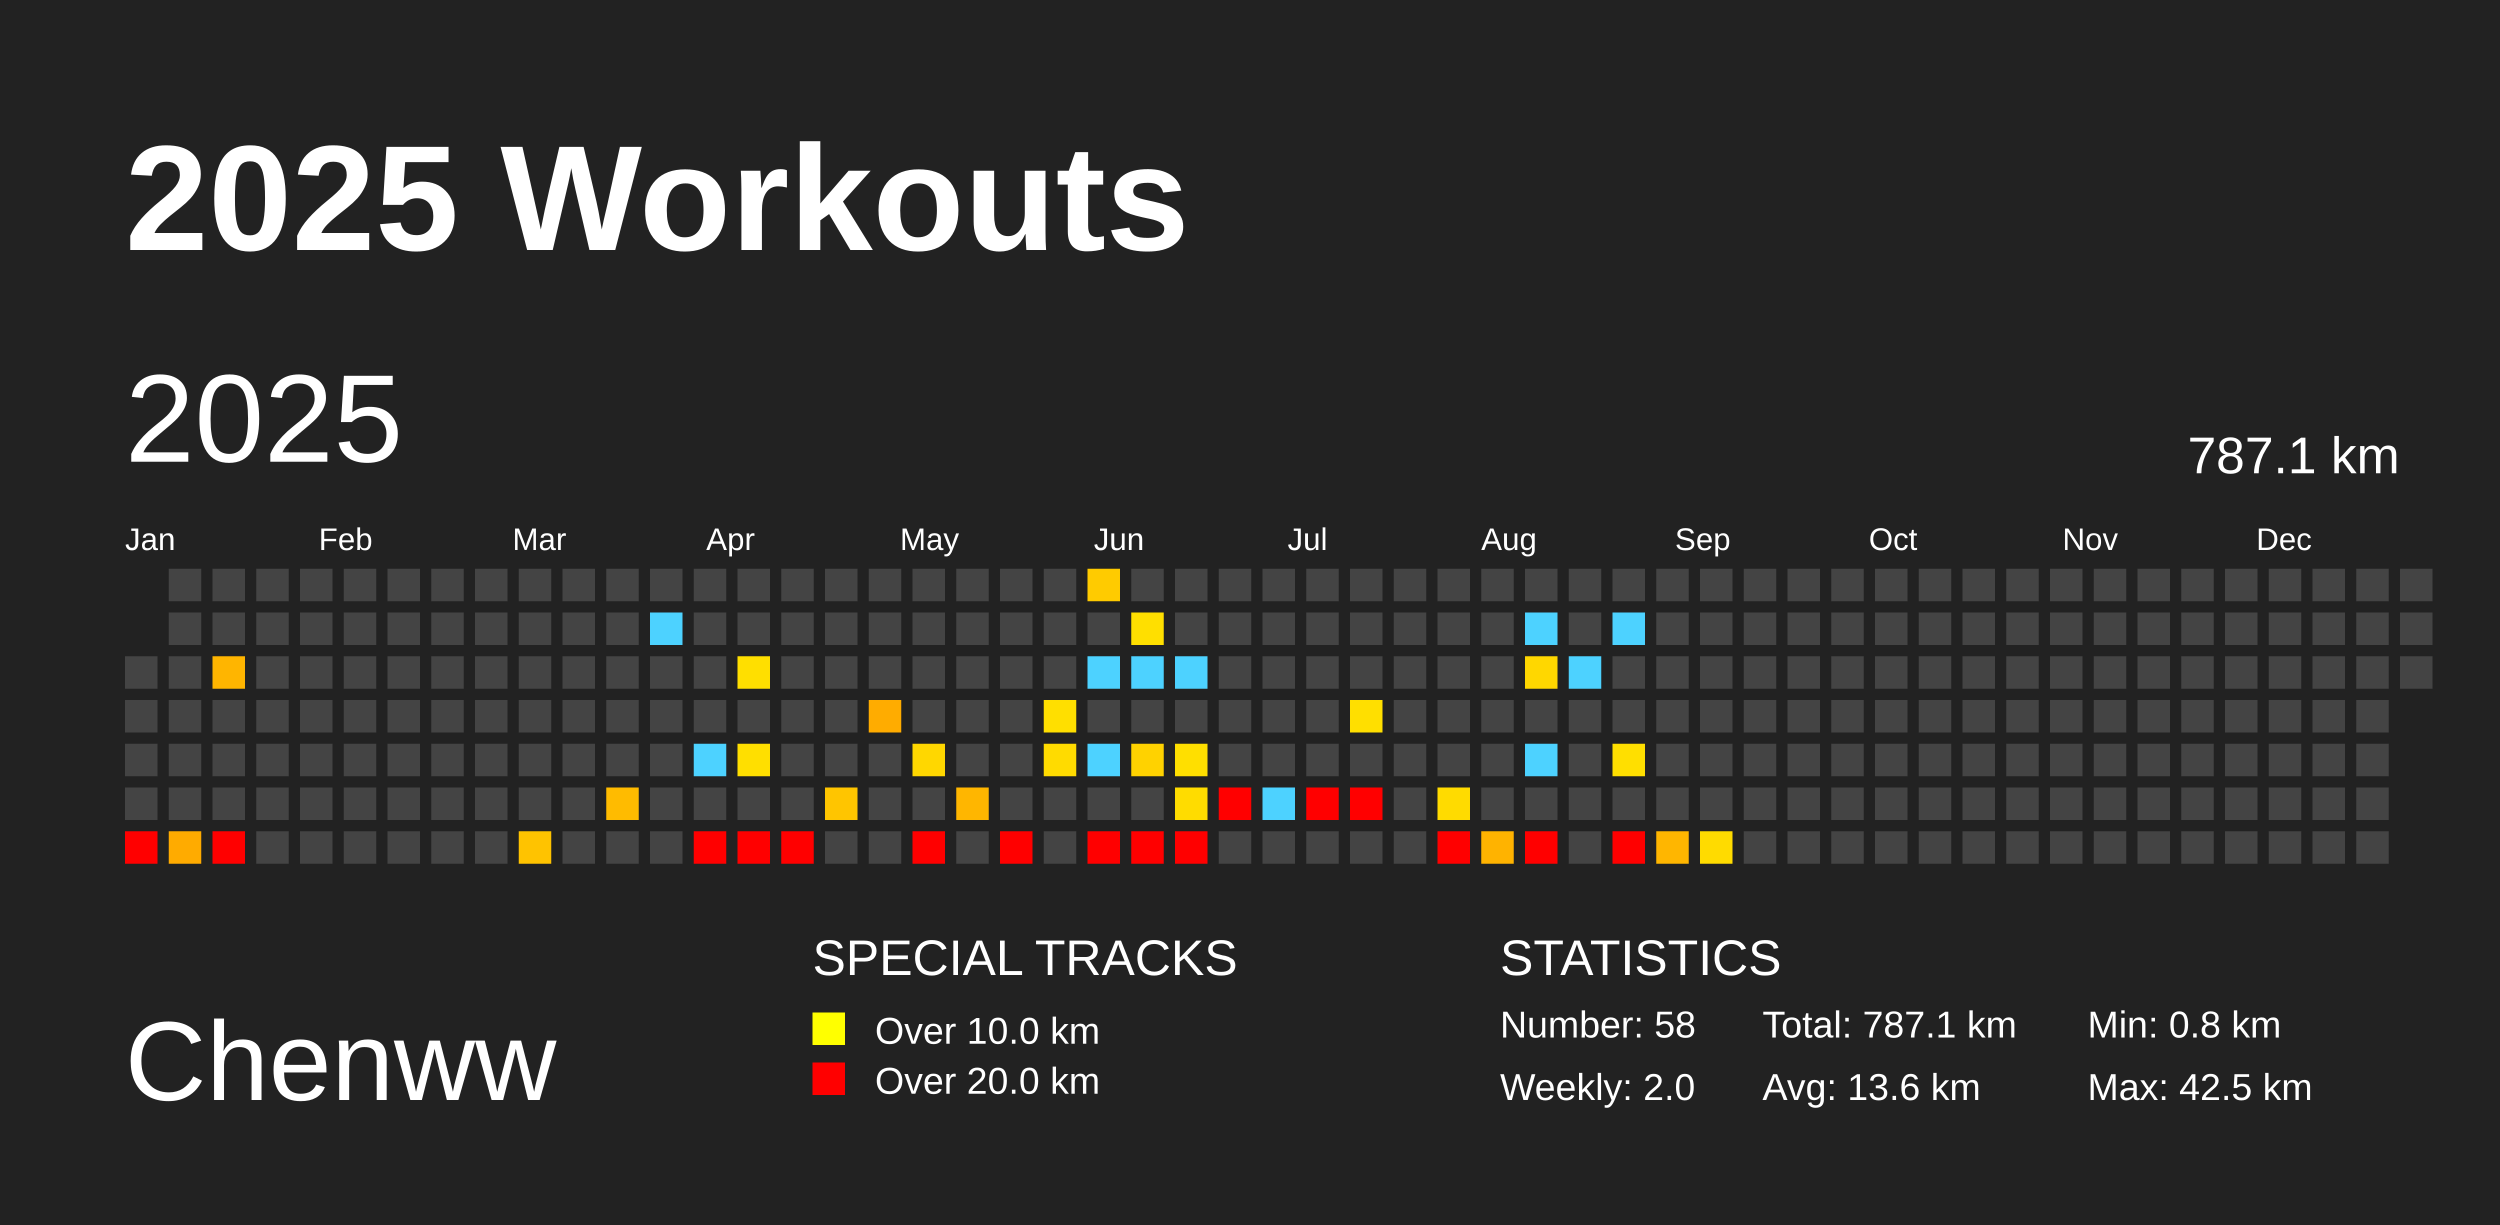
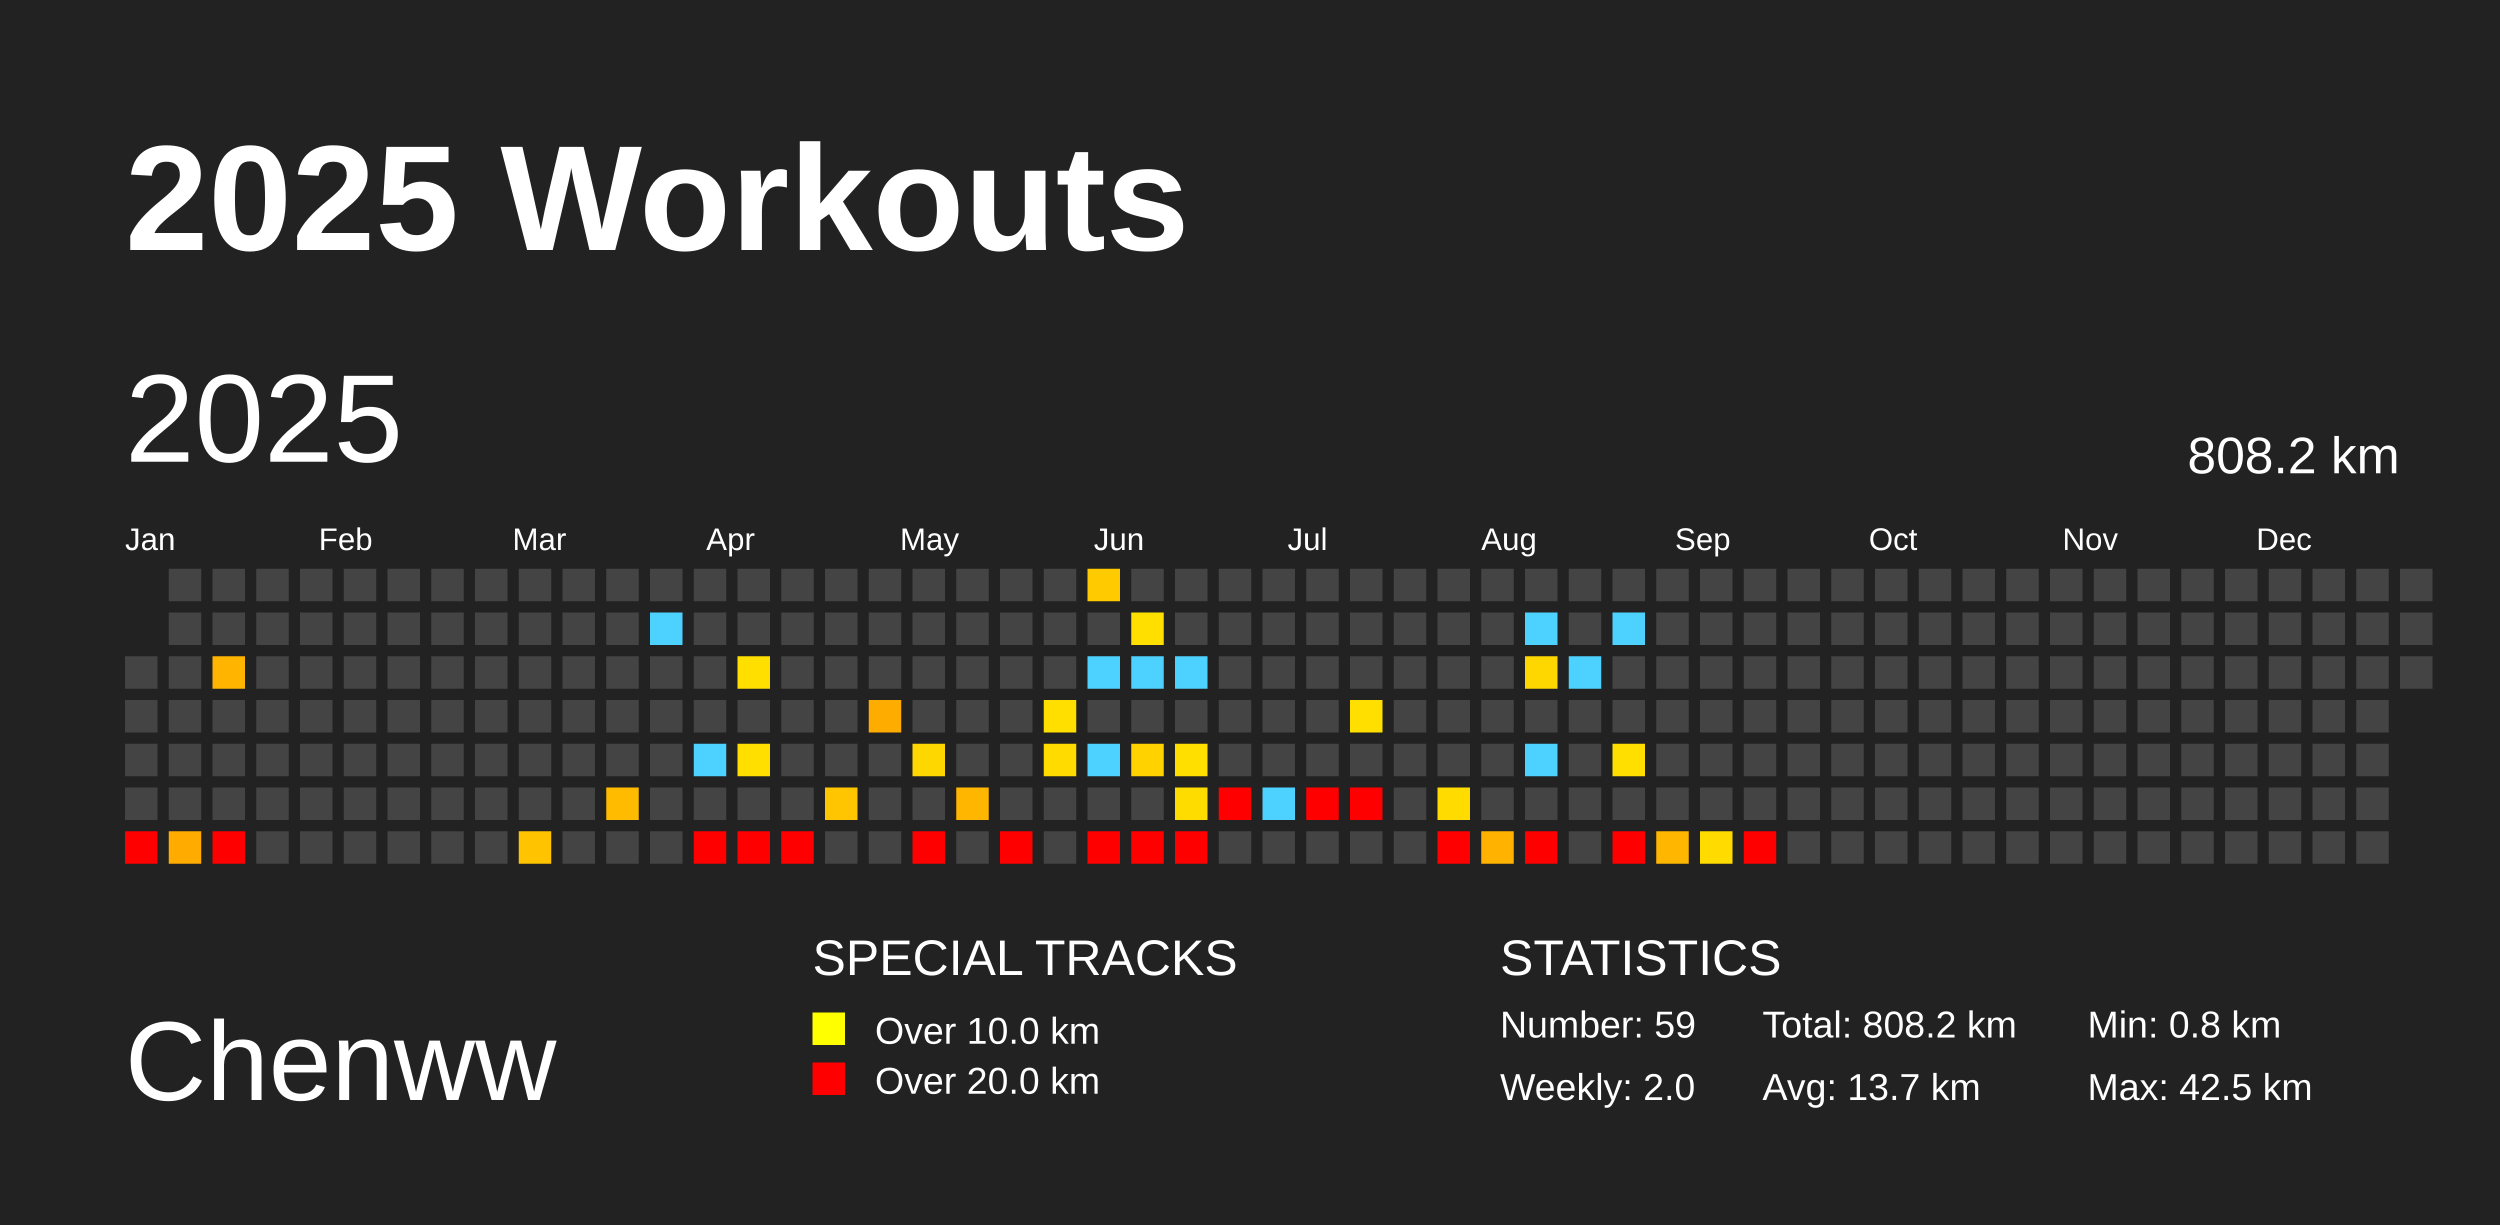
<svg xmlns="http://www.w3.org/2000/svg" baseProfile="full" height="98mm" version="1.1" viewBox="0,0,200,98" width="200mm">
  <defs />
  <rect fill="#222222" height="98" width="200" x="0" y="0" />
  <text fill="#FFFFFF" style="font-size:12px; font-family:Arial; font-weight:bold;" x="10" y="20">2025 Workouts</text>
  <text fill="#FFFFFF" style="font-size:9px; font-family:Arial" x="10" y="88">Chenww</text>
  <text fill="#FFFFFF" style="font-size:4px; font-family:Arial" x="65" y="78">SPECIAL TRACKS</text>
  <rect fill="yellow" height="2.6" width="2.6" x="65" y="81" />
  <text fill="#FFFFFF" style="font-size:3px; font-family:Arial" x="70" y="83.5">Over 10.0 km</text>
  <rect fill="red" height="2.6" width="2.6" x="65" y="85" />
  <text fill="#FFFFFF" style="font-size:3px; font-family:Arial" x="70" y="87.5">Over 20.0 km</text>
  <text fill="#FFFFFF" style="font-size:4px; font-family:Arial" x="120" y="78">STATISTICS</text>
-   <text fill="#FFFFFF" style="font-size:3px; font-family:Arial" x="120" y="83">Number: 58</text>
+   <text fill="#FFFFFF" style="font-size:3px; font-family:Arial" x="120" y="83">Number: 59</text>
  <text fill="#FFFFFF" style="font-size:3px; font-family:Arial" x="120" y="88">Weekly: 2.0</text>
-   <text fill="#FFFFFF" style="font-size:3px; font-family:Arial" x="141" y="83">Total: 787.1 km</text>
-   <text fill="#FFFFFF" style="font-size:3px; font-family:Arial" x="141" y="88">Avg: 13.6 km</text>
+   <text fill="#FFFFFF" style="font-size:3px; font-family:Arial" x="141" y="83">Total: 808.2 km</text>
+   <text fill="#FFFFFF" style="font-size:3px; font-family:Arial" x="141" y="88">Avg: 13.7 km</text>
  <text fill="#FFFFFF" style="font-size:3px; font-family:Arial" x="167" y="83">Min: 0.8 km</text>
  <text fill="#FFFFFF" style="font-size:3px; font-family:Arial" x="167" y="88">Max: 42.5 km</text>
  <text dominant-baseline="hanging" fill="#FFFFFF" style="font-size:10.0px; font-family:Arial;" x="10" y="30">2025</text>
-   <text dominant-baseline="hanging" fill="#FFFFFF" style="font-size:4.125px; font-family:Arial;" x="175" y="35">787.1 km</text>
+   <text dominant-baseline="hanging" fill="#FFFFFF" style="font-size:4.125px; font-family:Arial;" x="175" y="35">808.2 km</text>
  <text fill="#FFFFFF" style="font-size:2.5px; font-family:Arial" x="10.0" y="44">Jan</text>
  <text fill="#FFFFFF" style="font-size:2.5px; font-family:Arial" x="25.5" y="44">Feb</text>
  <text fill="#FFFFFF" style="font-size:2.5px; font-family:Arial" x="41.0" y="44">Mar</text>
  <text fill="#FFFFFF" style="font-size:2.5px; font-family:Arial" x="56.5" y="44">Apr</text>
  <text fill="#FFFFFF" style="font-size:2.5px; font-family:Arial" x="72.0" y="44">May</text>
  <text fill="#FFFFFF" style="font-size:2.5px; font-family:Arial" x="87.5" y="44">Jun</text>
  <text fill="#FFFFFF" style="font-size:2.5px; font-family:Arial" x="103.0" y="44">Jul</text>
  <text fill="#FFFFFF" style="font-size:2.5px; font-family:Arial" x="118.5" y="44">Aug</text>
  <text fill="#FFFFFF" style="font-size:2.5px; font-family:Arial" x="134.0" y="44">Sep</text>
  <text fill="#FFFFFF" style="font-size:2.5px; font-family:Arial" x="149.5" y="44">Oct</text>
  <text fill="#FFFFFF" style="font-size:2.5px; font-family:Arial" x="165.0" y="44">Nov</text>
  <text fill="#FFFFFF" style="font-size:2.5px; font-family:Arial" x="180.5" y="44">Dec</text>
  <rect fill="#444444" height="2.6" width="2.6" x="10.0" y="52.5" />
  <rect fill="#444444" height="2.6" width="2.6" x="10.0" y="56.0" />
  <rect fill="#444444" height="2.6" width="2.6" x="10.0" y="59.5" />
  <rect fill="#444444" height="2.6" width="2.6" x="10.0" y="63.0" />
  <rect fill="red" height="2.6" width="2.6" x="10.0" y="66.5" />
  <rect fill="#444444" height="2.6" width="2.6" x="13.5" y="45.5" />
  <rect fill="#444444" height="2.6" width="2.6" x="13.5" y="49.0" />
  <rect fill="#444444" height="2.6" width="2.6" x="13.5" y="52.5" />
  <rect fill="#444444" height="2.6" width="2.6" x="13.5" y="56.0" />
  <rect fill="#444444" height="2.6" width="2.6" x="13.5" y="59.5" />
  <rect fill="#444444" height="2.6" width="2.6" x="13.5" y="63.0" />
  <rect fill="#ffab00" height="2.6" width="2.6" x="13.5" y="66.5" />
  <rect fill="#444444" height="2.6" width="2.6" x="17.0" y="45.5" />
  <rect fill="#444444" height="2.6" width="2.6" x="17.0" y="49.0" />
  <rect fill="#ffb500" height="2.6" width="2.6" x="17.0" y="52.5" />
  <rect fill="#444444" height="2.6" width="2.6" x="17.0" y="56.0" />
  <rect fill="#444444" height="2.6" width="2.6" x="17.0" y="59.5" />
  <rect fill="#444444" height="2.6" width="2.6" x="17.0" y="63.0" />
  <rect fill="red" height="2.6" width="2.6" x="17.0" y="66.5" />
  <rect fill="#444444" height="2.6" width="2.6" x="20.5" y="45.5" />
  <rect fill="#444444" height="2.6" width="2.6" x="20.5" y="49.0" />
  <rect fill="#444444" height="2.6" width="2.6" x="20.5" y="52.5" />
  <rect fill="#444444" height="2.6" width="2.6" x="20.5" y="56.0" />
  <rect fill="#444444" height="2.6" width="2.6" x="20.5" y="59.5" />
  <rect fill="#444444" height="2.6" width="2.6" x="20.5" y="63.0" />
  <rect fill="#444444" height="2.6" width="2.6" x="20.5" y="66.5" />
  <rect fill="#444444" height="2.6" width="2.6" x="24.0" y="45.5" />
  <rect fill="#444444" height="2.6" width="2.6" x="24.0" y="49.0" />
  <rect fill="#444444" height="2.6" width="2.6" x="24.0" y="52.5" />
  <rect fill="#444444" height="2.6" width="2.6" x="24.0" y="56.0" />
  <rect fill="#444444" height="2.6" width="2.6" x="24.0" y="59.5" />
  <rect fill="#444444" height="2.6" width="2.6" x="24.0" y="63.0" />
  <rect fill="#444444" height="2.6" width="2.6" x="24.0" y="66.5" />
  <rect fill="#444444" height="2.6" width="2.6" x="27.5" y="45.5" />
  <rect fill="#444444" height="2.6" width="2.6" x="27.5" y="49.0" />
  <rect fill="#444444" height="2.6" width="2.6" x="27.5" y="52.5" />
  <rect fill="#444444" height="2.6" width="2.6" x="27.5" y="56.0" />
  <rect fill="#444444" height="2.6" width="2.6" x="27.5" y="59.5" />
  <rect fill="#444444" height="2.6" width="2.6" x="27.5" y="63.0" />
  <rect fill="#444444" height="2.6" width="2.6" x="27.5" y="66.5" />
  <rect fill="#444444" height="2.6" width="2.6" x="31.0" y="45.5" />
  <rect fill="#444444" height="2.6" width="2.6" x="31.0" y="49.0" />
  <rect fill="#444444" height="2.6" width="2.6" x="31.0" y="52.5" />
  <rect fill="#444444" height="2.6" width="2.6" x="31.0" y="56.0" />
  <rect fill="#444444" height="2.6" width="2.6" x="31.0" y="59.5" />
  <rect fill="#444444" height="2.6" width="2.6" x="31.0" y="63.0" />
  <rect fill="#444444" height="2.6" width="2.6" x="31.0" y="66.5" />
  <rect fill="#444444" height="2.6" width="2.6" x="34.5" y="45.5" />
  <rect fill="#444444" height="2.6" width="2.6" x="34.5" y="49.0" />
  <rect fill="#444444" height="2.6" width="2.6" x="34.5" y="52.5" />
  <rect fill="#444444" height="2.6" width="2.6" x="34.5" y="56.0" />
  <rect fill="#444444" height="2.6" width="2.6" x="34.5" y="59.5" />
  <rect fill="#444444" height="2.6" width="2.6" x="34.5" y="63.0" />
  <rect fill="#444444" height="2.6" width="2.6" x="34.5" y="66.5" />
  <rect fill="#444444" height="2.6" width="2.6" x="38.0" y="45.5" />
  <rect fill="#444444" height="2.6" width="2.6" x="38.0" y="49.0" />
  <rect fill="#444444" height="2.6" width="2.6" x="38.0" y="52.5" />
  <rect fill="#444444" height="2.6" width="2.6" x="38.0" y="56.0" />
  <rect fill="#444444" height="2.6" width="2.6" x="38.0" y="59.5" />
  <rect fill="#444444" height="2.6" width="2.6" x="38.0" y="63.0" />
  <rect fill="#444444" height="2.6" width="2.6" x="38.0" y="66.5" />
  <rect fill="#444444" height="2.6" width="2.6" x="41.5" y="45.5" />
  <rect fill="#444444" height="2.6" width="2.6" x="41.5" y="49.0" />
  <rect fill="#444444" height="2.6" width="2.6" x="41.5" y="52.5" />
  <rect fill="#444444" height="2.6" width="2.6" x="41.5" y="56.0" />
  <rect fill="#444444" height="2.6" width="2.6" x="41.5" y="59.5" />
  <rect fill="#444444" height="2.6" width="2.6" x="41.5" y="63.0" />
  <rect fill="#ffc300" height="2.6" width="2.6" x="41.5" y="66.5" />
  <rect fill="#444444" height="2.6" width="2.6" x="45.0" y="45.5" />
  <rect fill="#444444" height="2.6" width="2.6" x="45.0" y="49.0" />
  <rect fill="#444444" height="2.6" width="2.6" x="45.0" y="52.5" />
  <rect fill="#444444" height="2.6" width="2.6" x="45.0" y="56.0" />
  <rect fill="#444444" height="2.6" width="2.6" x="45.0" y="59.5" />
  <rect fill="#444444" height="2.6" width="2.6" x="45.0" y="63.0" />
  <rect fill="#444444" height="2.6" width="2.6" x="45.0" y="66.5" />
  <rect fill="#444444" height="2.6" width="2.6" x="48.5" y="45.5" />
  <rect fill="#444444" height="2.6" width="2.6" x="48.5" y="49.0" />
  <rect fill="#444444" height="2.6" width="2.6" x="48.5" y="52.5" />
  <rect fill="#444444" height="2.6" width="2.6" x="48.5" y="56.0" />
  <rect fill="#444444" height="2.6" width="2.6" x="48.5" y="59.5" />
  <rect fill="#ffbb00" height="2.6" width="2.6" x="48.5" y="63.0" />
  <rect fill="#444444" height="2.6" width="2.6" x="48.5" y="66.5" />
  <rect fill="#444444" height="2.6" width="2.6" x="52.0" y="45.5" />
  <rect fill="#4dd2ff" height="2.6" width="2.6" x="52.0" y="49.0" />
  <rect fill="#444444" height="2.6" width="2.6" x="52.0" y="52.5" />
  <rect fill="#444444" height="2.6" width="2.6" x="52.0" y="56.0" />
  <rect fill="#444444" height="2.6" width="2.6" x="52.0" y="59.5" />
  <rect fill="#444444" height="2.6" width="2.6" x="52.0" y="63.0" />
  <rect fill="#444444" height="2.6" width="2.6" x="52.0" y="66.5" />
  <rect fill="#444444" height="2.6" width="2.6" x="55.5" y="45.5" />
  <rect fill="#444444" height="2.6" width="2.6" x="55.5" y="49.0" />
  <rect fill="#444444" height="2.6" width="2.6" x="55.5" y="52.5" />
  <rect fill="#444444" height="2.6" width="2.6" x="55.5" y="56.0" />
  <rect fill="#4dd2ff" height="2.6" width="2.6" x="55.5" y="59.5" />
  <rect fill="#444444" height="2.6" width="2.6" x="55.5" y="63.0" />
  <rect fill="red" height="2.6" width="2.6" x="55.5" y="66.5" />
  <rect fill="#444444" height="2.6" width="2.6" x="59.0" y="45.5" />
  <rect fill="#444444" height="2.6" width="2.6" x="59.0" y="49.0" />
  <rect fill="#ffdf00" height="2.6" width="2.6" x="59.0" y="52.5" />
  <rect fill="#444444" height="2.6" width="2.6" x="59.0" y="56.0" />
  <rect fill="#ffdf00" height="2.6" width="2.6" x="59.0" y="59.5" />
  <rect fill="#444444" height="2.6" width="2.6" x="59.0" y="63.0" />
  <rect fill="red" height="2.6" width="2.6" x="59.0" y="66.5" />
  <rect fill="#444444" height="2.6" width="2.6" x="62.5" y="45.5" />
  <rect fill="#444444" height="2.6" width="2.6" x="62.5" y="49.0" />
  <rect fill="#444444" height="2.6" width="2.6" x="62.5" y="52.5" />
  <rect fill="#444444" height="2.6" width="2.6" x="62.5" y="56.0" />
  <rect fill="#444444" height="2.6" width="2.6" x="62.5" y="59.5" />
  <rect fill="#444444" height="2.6" width="2.6" x="62.5" y="63.0" />
  <rect fill="red" height="2.6" width="2.6" x="62.5" y="66.5" />
  <rect fill="#444444" height="2.6" width="2.6" x="66.0" y="45.5" />
  <rect fill="#444444" height="2.6" width="2.6" x="66.0" y="49.0" />
  <rect fill="#444444" height="2.6" width="2.6" x="66.0" y="52.5" />
  <rect fill="#444444" height="2.6" width="2.6" x="66.0" y="56.0" />
  <rect fill="#444444" height="2.6" width="2.6" x="66.0" y="59.5" />
  <rect fill="#ffc500" height="2.6" width="2.6" x="66.0" y="63.0" />
  <rect fill="#444444" height="2.6" width="2.6" x="66.0" y="66.5" />
  <rect fill="#444444" height="2.6" width="2.6" x="69.5" y="45.5" />
  <rect fill="#444444" height="2.6" width="2.6" x="69.5" y="49.0" />
  <rect fill="#444444" height="2.6" width="2.6" x="69.5" y="52.5" />
  <rect fill="#ffac00" height="2.6" width="2.6" x="69.5" y="56.0" />
  <rect fill="#444444" height="2.6" width="2.6" x="69.5" y="59.5" />
  <rect fill="#444444" height="2.6" width="2.6" x="69.5" y="63.0" />
  <rect fill="#444444" height="2.6" width="2.6" x="69.5" y="66.5" />
  <rect fill="#444444" height="2.6" width="2.6" x="73.0" y="45.5" />
  <rect fill="#444444" height="2.6" width="2.6" x="73.0" y="49.0" />
  <rect fill="#444444" height="2.6" width="2.6" x="73.0" y="52.5" />
  <rect fill="#444444" height="2.6" width="2.6" x="73.0" y="56.0" />
  <rect fill="#ffd700" height="2.6" width="2.6" x="73.0" y="59.5" />
  <rect fill="#444444" height="2.6" width="2.6" x="73.0" y="63.0" />
  <rect fill="red" height="2.6" width="2.6" x="73.0" y="66.5" />
  <rect fill="#444444" height="2.6" width="2.6" x="76.5" y="45.5" />
  <rect fill="#444444" height="2.6" width="2.6" x="76.5" y="49.0" />
  <rect fill="#444444" height="2.6" width="2.6" x="76.5" y="52.5" />
  <rect fill="#444444" height="2.6" width="2.6" x="76.5" y="56.0" />
  <rect fill="#444444" height="2.6" width="2.6" x="76.5" y="59.5" />
  <rect fill="#ffb600" height="2.6" width="2.6" x="76.5" y="63.0" />
  <rect fill="#444444" height="2.6" width="2.6" x="76.5" y="66.5" />
  <rect fill="#444444" height="2.6" width="2.6" x="80.0" y="45.5" />
  <rect fill="#444444" height="2.6" width="2.6" x="80.0" y="49.0" />
  <rect fill="#444444" height="2.6" width="2.6" x="80.0" y="52.5" />
  <rect fill="#444444" height="2.6" width="2.6" x="80.0" y="56.0" />
  <rect fill="#444444" height="2.6" width="2.6" x="80.0" y="59.5" />
  <rect fill="#444444" height="2.6" width="2.6" x="80.0" y="63.0" />
  <rect fill="red" height="2.6" width="2.6" x="80.0" y="66.5" />
  <rect fill="#444444" height="2.6" width="2.6" x="83.5" y="45.5" />
  <rect fill="#444444" height="2.6" width="2.6" x="83.5" y="49.0" />
  <rect fill="#444444" height="2.6" width="2.6" x="83.5" y="52.5" />
  <rect fill="#ffdf00" height="2.6" width="2.6" x="83.5" y="56.0" />
  <rect fill="#ffdb00" height="2.6" width="2.6" x="83.5" y="59.5" />
  <rect fill="#444444" height="2.6" width="2.6" x="83.5" y="63.0" />
  <rect fill="#444444" height="2.6" width="2.6" x="83.5" y="66.5" />
  <rect fill="#ffcb00" height="2.6" width="2.6" x="87.0" y="45.5" />
  <rect fill="#444444" height="2.6" width="2.6" x="87.0" y="49.0" />
  <rect fill="#4dd2ff" height="2.6" width="2.6" x="87.0" y="52.5" />
  <rect fill="#444444" height="2.6" width="2.6" x="87.0" y="56.0" />
  <rect fill="#4dd2ff" height="2.6" width="2.6" x="87.0" y="59.5" />
  <rect fill="#444444" height="2.6" width="2.6" x="87.0" y="63.0" />
  <rect fill="red" height="2.6" width="2.6" x="87.0" y="66.5" />
  <rect fill="#444444" height="2.6" width="2.6" x="90.5" y="45.5" />
  <rect fill="#ffdf00" height="2.6" width="2.6" x="90.5" y="49.0" />
  <rect fill="#4dd2ff" height="2.6" width="2.6" x="90.5" y="52.5" />
  <rect fill="#444444" height="2.6" width="2.6" x="90.5" y="56.0" />
  <rect fill="#ffd200" height="2.6" width="2.6" x="90.5" y="59.5" />
  <rect fill="#444444" height="2.6" width="2.6" x="90.5" y="63.0" />
  <rect fill="red" height="2.6" width="2.6" x="90.5" y="66.5" />
  <rect fill="#444444" height="2.6" width="2.6" x="94.0" y="45.5" />
  <rect fill="#444444" height="2.6" width="2.6" x="94.0" y="49.0" />
  <rect fill="#4dd2ff" height="2.6" width="2.6" x="94.0" y="52.5" />
  <rect fill="#444444" height="2.6" width="2.6" x="94.0" y="56.0" />
  <rect fill="#ffdf00" height="2.6" width="2.6" x="94.0" y="59.5" />
  <rect fill="#ffdc00" height="2.6" width="2.6" x="94.0" y="63.0" />
  <rect fill="red" height="2.6" width="2.6" x="94.0" y="66.5" />
  <rect fill="#444444" height="2.6" width="2.6" x="97.5" y="45.5" />
  <rect fill="#444444" height="2.6" width="2.6" x="97.5" y="49.0" />
  <rect fill="#444444" height="2.6" width="2.6" x="97.5" y="52.5" />
  <rect fill="#444444" height="2.6" width="2.6" x="97.5" y="56.0" />
  <rect fill="#444444" height="2.6" width="2.6" x="97.5" y="59.5" />
  <rect fill="red" height="2.6" width="2.6" x="97.5" y="63.0" />
  <rect fill="#444444" height="2.6" width="2.6" x="97.5" y="66.5" />
  <rect fill="#444444" height="2.6" width="2.6" x="101.0" y="45.5" />
  <rect fill="#444444" height="2.6" width="2.6" x="101.0" y="49.0" />
  <rect fill="#444444" height="2.6" width="2.6" x="101.0" y="52.5" />
  <rect fill="#444444" height="2.6" width="2.6" x="101.0" y="56.0" />
  <rect fill="#444444" height="2.6" width="2.6" x="101.0" y="59.5" />
  <rect fill="#4dd2ff" height="2.6" width="2.6" x="101.0" y="63.0" />
  <rect fill="#444444" height="2.6" width="2.6" x="101.0" y="66.5" />
  <rect fill="#444444" height="2.6" width="2.6" x="104.5" y="45.5" />
  <rect fill="#444444" height="2.6" width="2.6" x="104.5" y="49.0" />
  <rect fill="#444444" height="2.6" width="2.6" x="104.5" y="52.5" />
  <rect fill="#444444" height="2.6" width="2.6" x="104.5" y="56.0" />
  <rect fill="#444444" height="2.6" width="2.6" x="104.5" y="59.5" />
  <rect fill="red" height="2.6" width="2.6" x="104.5" y="63.0" />
  <rect fill="#444444" height="2.6" width="2.6" x="104.5" y="66.5" />
  <rect fill="#444444" height="2.6" width="2.6" x="108.0" y="45.5" />
  <rect fill="#444444" height="2.6" width="2.6" x="108.0" y="49.0" />
  <rect fill="#444444" height="2.6" width="2.6" x="108.0" y="52.5" />
  <rect fill="#ffdf00" height="2.6" width="2.6" x="108.0" y="56.0" />
  <rect fill="#444444" height="2.6" width="2.6" x="108.0" y="59.5" />
  <rect fill="red" height="2.6" width="2.6" x="108.0" y="63.0" />
  <rect fill="#444444" height="2.6" width="2.6" x="108.0" y="66.5" />
  <rect fill="#444444" height="2.6" width="2.6" x="111.5" y="45.5" />
  <rect fill="#444444" height="2.6" width="2.6" x="111.5" y="49.0" />
  <rect fill="#444444" height="2.6" width="2.6" x="111.5" y="52.5" />
  <rect fill="#444444" height="2.6" width="2.6" x="111.5" y="56.0" />
  <rect fill="#444444" height="2.6" width="2.6" x="111.5" y="59.5" />
  <rect fill="#444444" height="2.6" width="2.6" x="111.5" y="63.0" />
  <rect fill="#444444" height="2.6" width="2.6" x="111.5" y="66.5" />
  <rect fill="#444444" height="2.6" width="2.6" x="115.0" y="45.5" />
  <rect fill="#444444" height="2.6" width="2.6" x="115.0" y="49.0" />
  <rect fill="#444444" height="2.6" width="2.6" x="115.0" y="52.5" />
  <rect fill="#444444" height="2.6" width="2.6" x="115.0" y="56.0" />
  <rect fill="#444444" height="2.6" width="2.6" x="115.0" y="59.5" />
  <rect fill="#ffdb00" height="2.6" width="2.6" x="115.0" y="63.0" />
  <rect fill="red" height="2.6" width="2.6" x="115.0" y="66.5" />
  <rect fill="#444444" height="2.6" width="2.6" x="118.5" y="45.5" />
  <rect fill="#444444" height="2.6" width="2.6" x="118.5" y="49.0" />
  <rect fill="#444444" height="2.6" width="2.6" x="118.5" y="52.5" />
  <rect fill="#444444" height="2.6" width="2.6" x="118.5" y="56.0" />
  <rect fill="#444444" height="2.6" width="2.6" x="118.5" y="59.5" />
  <rect fill="#444444" height="2.6" width="2.6" x="118.5" y="63.0" />
  <rect fill="#ffb300" height="2.6" width="2.6" x="118.5" y="66.5" />
  <rect fill="#444444" height="2.6" width="2.6" x="122.0" y="45.5" />
  <rect fill="#4dd2ff" height="2.6" width="2.6" x="122.0" y="49.0" />
  <rect fill="#ffd700" height="2.6" width="2.6" x="122.0" y="52.5" />
  <rect fill="#444444" height="2.6" width="2.6" x="122.0" y="56.0" />
  <rect fill="#4dd2ff" height="2.6" width="2.6" x="122.0" y="59.5" />
  <rect fill="#444444" height="2.6" width="2.6" x="122.0" y="63.0" />
  <rect fill="red" height="2.6" width="2.6" x="122.0" y="66.5" />
  <rect fill="#444444" height="2.6" width="2.6" x="125.5" y="45.5" />
  <rect fill="#444444" height="2.6" width="2.6" x="125.5" y="49.0" />
  <rect fill="#4dd2ff" height="2.6" width="2.6" x="125.5" y="52.5" />
  <rect fill="#444444" height="2.6" width="2.6" x="125.5" y="56.0" />
  <rect fill="#444444" height="2.6" width="2.6" x="125.5" y="59.5" />
  <rect fill="#444444" height="2.6" width="2.6" x="125.5" y="63.0" />
  <rect fill="#444444" height="2.6" width="2.6" x="125.5" y="66.5" />
  <rect fill="#444444" height="2.6" width="2.6" x="129.0" y="45.5" />
  <rect fill="#4dd2ff" height="2.6" width="2.6" x="129.0" y="49.0" />
  <rect fill="#444444" height="2.6" width="2.6" x="129.0" y="52.5" />
  <rect fill="#444444" height="2.6" width="2.6" x="129.0" y="56.0" />
  <rect fill="#ffdf00" height="2.6" width="2.6" x="129.0" y="59.5" />
  <rect fill="#444444" height="2.6" width="2.6" x="129.0" y="63.0" />
  <rect fill="red" height="2.6" width="2.6" x="129.0" y="66.5" />
  <rect fill="#444444" height="2.6" width="2.6" x="132.5" y="45.5" />
  <rect fill="#444444" height="2.6" width="2.6" x="132.5" y="49.0" />
  <rect fill="#444444" height="2.6" width="2.6" x="132.5" y="52.5" />
  <rect fill="#444444" height="2.6" width="2.6" x="132.5" y="56.0" />
  <rect fill="#444444" height="2.6" width="2.6" x="132.5" y="59.5" />
  <rect fill="#444444" height="2.6" width="2.6" x="132.5" y="63.0" />
  <rect fill="#ffb600" height="2.6" width="2.6" x="132.5" y="66.5" />
  <rect fill="#444444" height="2.6" width="2.6" x="136.0" y="45.5" />
  <rect fill="#444444" height="2.6" width="2.6" x="136.0" y="49.0" />
  <rect fill="#444444" height="2.6" width="2.6" x="136.0" y="52.5" />
  <rect fill="#444444" height="2.6" width="2.6" x="136.0" y="56.0" />
  <rect fill="#444444" height="2.6" width="2.6" x="136.0" y="59.5" />
  <rect fill="#444444" height="2.6" width="2.6" x="136.0" y="63.0" />
  <rect fill="#ffdb00" height="2.6" width="2.6" x="136.0" y="66.5" />
  <rect fill="#444444" height="2.6" width="2.6" x="139.5" y="45.5" />
  <rect fill="#444444" height="2.6" width="2.6" x="139.5" y="49.0" />
  <rect fill="#444444" height="2.6" width="2.6" x="139.5" y="52.5" />
  <rect fill="#444444" height="2.6" width="2.6" x="139.5" y="56.0" />
  <rect fill="#444444" height="2.6" width="2.6" x="139.5" y="59.5" />
  <rect fill="#444444" height="2.6" width="2.6" x="139.5" y="63.0" />
-   <rect fill="#444444" height="2.6" width="2.6" x="139.5" y="66.5" />
+   <rect fill="red" height="2.6" width="2.6" x="139.5" y="66.5" />
  <rect fill="#444444" height="2.6" width="2.6" x="143.0" y="45.5" />
  <rect fill="#444444" height="2.6" width="2.6" x="143.0" y="49.0" />
  <rect fill="#444444" height="2.6" width="2.6" x="143.0" y="52.5" />
  <rect fill="#444444" height="2.6" width="2.6" x="143.0" y="56.0" />
  <rect fill="#444444" height="2.6" width="2.6" x="143.0" y="59.5" />
  <rect fill="#444444" height="2.6" width="2.6" x="143.0" y="63.0" />
  <rect fill="#444444" height="2.6" width="2.6" x="143.0" y="66.5" />
  <rect fill="#444444" height="2.6" width="2.6" x="146.5" y="45.5" />
  <rect fill="#444444" height="2.6" width="2.6" x="146.5" y="49.0" />
  <rect fill="#444444" height="2.6" width="2.6" x="146.5" y="52.5" />
  <rect fill="#444444" height="2.6" width="2.6" x="146.5" y="56.0" />
  <rect fill="#444444" height="2.6" width="2.6" x="146.5" y="59.5" />
  <rect fill="#444444" height="2.6" width="2.6" x="146.5" y="63.0" />
  <rect fill="#444444" height="2.6" width="2.6" x="146.5" y="66.5" />
  <rect fill="#444444" height="2.6" width="2.6" x="150.0" y="45.5" />
  <rect fill="#444444" height="2.6" width="2.6" x="150.0" y="49.0" />
  <rect fill="#444444" height="2.6" width="2.6" x="150.0" y="52.5" />
  <rect fill="#444444" height="2.6" width="2.6" x="150.0" y="56.0" />
  <rect fill="#444444" height="2.6" width="2.6" x="150.0" y="59.5" />
  <rect fill="#444444" height="2.6" width="2.6" x="150.0" y="63.0" />
  <rect fill="#444444" height="2.6" width="2.6" x="150.0" y="66.5" />
  <rect fill="#444444" height="2.6" width="2.6" x="153.5" y="45.5" />
  <rect fill="#444444" height="2.6" width="2.6" x="153.5" y="49.0" />
  <rect fill="#444444" height="2.6" width="2.6" x="153.5" y="52.5" />
  <rect fill="#444444" height="2.6" width="2.6" x="153.5" y="56.0" />
  <rect fill="#444444" height="2.6" width="2.6" x="153.5" y="59.5" />
  <rect fill="#444444" height="2.6" width="2.6" x="153.5" y="63.0" />
  <rect fill="#444444" height="2.6" width="2.6" x="153.5" y="66.5" />
  <rect fill="#444444" height="2.6" width="2.6" x="157.0" y="45.5" />
  <rect fill="#444444" height="2.6" width="2.6" x="157.0" y="49.0" />
  <rect fill="#444444" height="2.6" width="2.6" x="157.0" y="52.5" />
  <rect fill="#444444" height="2.6" width="2.6" x="157.0" y="56.0" />
  <rect fill="#444444" height="2.6" width="2.6" x="157.0" y="59.5" />
  <rect fill="#444444" height="2.6" width="2.6" x="157.0" y="63.0" />
  <rect fill="#444444" height="2.6" width="2.6" x="157.0" y="66.5" />
  <rect fill="#444444" height="2.6" width="2.6" x="160.5" y="45.5" />
  <rect fill="#444444" height="2.6" width="2.6" x="160.5" y="49.0" />
  <rect fill="#444444" height="2.6" width="2.6" x="160.5" y="52.5" />
  <rect fill="#444444" height="2.6" width="2.6" x="160.5" y="56.0" />
  <rect fill="#444444" height="2.6" width="2.6" x="160.5" y="59.5" />
  <rect fill="#444444" height="2.6" width="2.6" x="160.5" y="63.0" />
  <rect fill="#444444" height="2.6" width="2.6" x="160.5" y="66.5" />
  <rect fill="#444444" height="2.6" width="2.6" x="164.0" y="45.5" />
  <rect fill="#444444" height="2.6" width="2.6" x="164.0" y="49.0" />
  <rect fill="#444444" height="2.6" width="2.6" x="164.0" y="52.5" />
  <rect fill="#444444" height="2.6" width="2.6" x="164.0" y="56.0" />
  <rect fill="#444444" height="2.6" width="2.6" x="164.0" y="59.5" />
  <rect fill="#444444" height="2.6" width="2.6" x="164.0" y="63.0" />
  <rect fill="#444444" height="2.6" width="2.6" x="164.0" y="66.5" />
  <rect fill="#444444" height="2.6" width="2.6" x="167.5" y="45.5" />
  <rect fill="#444444" height="2.6" width="2.6" x="167.5" y="49.0" />
  <rect fill="#444444" height="2.6" width="2.6" x="167.5" y="52.5" />
  <rect fill="#444444" height="2.6" width="2.6" x="167.5" y="56.0" />
  <rect fill="#444444" height="2.6" width="2.6" x="167.5" y="59.5" />
  <rect fill="#444444" height="2.6" width="2.6" x="167.5" y="63.0" />
  <rect fill="#444444" height="2.6" width="2.6" x="167.5" y="66.5" />
  <rect fill="#444444" height="2.6" width="2.6" x="171.0" y="45.5" />
  <rect fill="#444444" height="2.6" width="2.6" x="171.0" y="49.0" />
  <rect fill="#444444" height="2.6" width="2.6" x="171.0" y="52.5" />
  <rect fill="#444444" height="2.6" width="2.6" x="171.0" y="56.0" />
  <rect fill="#444444" height="2.6" width="2.6" x="171.0" y="59.5" />
  <rect fill="#444444" height="2.6" width="2.6" x="171.0" y="63.0" />
  <rect fill="#444444" height="2.6" width="2.6" x="171.0" y="66.5" />
  <rect fill="#444444" height="2.6" width="2.6" x="174.5" y="45.5" />
  <rect fill="#444444" height="2.6" width="2.6" x="174.5" y="49.0" />
  <rect fill="#444444" height="2.6" width="2.6" x="174.5" y="52.5" />
  <rect fill="#444444" height="2.6" width="2.6" x="174.5" y="56.0" />
  <rect fill="#444444" height="2.6" width="2.6" x="174.5" y="59.5" />
  <rect fill="#444444" height="2.6" width="2.6" x="174.5" y="63.0" />
  <rect fill="#444444" height="2.6" width="2.6" x="174.5" y="66.5" />
  <rect fill="#444444" height="2.6" width="2.6" x="178.0" y="45.5" />
  <rect fill="#444444" height="2.6" width="2.6" x="178.0" y="49.0" />
  <rect fill="#444444" height="2.6" width="2.6" x="178.0" y="52.5" />
  <rect fill="#444444" height="2.6" width="2.6" x="178.0" y="56.0" />
  <rect fill="#444444" height="2.6" width="2.6" x="178.0" y="59.5" />
  <rect fill="#444444" height="2.6" width="2.6" x="178.0" y="63.0" />
  <rect fill="#444444" height="2.6" width="2.6" x="178.0" y="66.5" />
  <rect fill="#444444" height="2.6" width="2.6" x="181.5" y="45.5" />
  <rect fill="#444444" height="2.6" width="2.6" x="181.5" y="49.0" />
  <rect fill="#444444" height="2.6" width="2.6" x="181.5" y="52.5" />
  <rect fill="#444444" height="2.6" width="2.6" x="181.5" y="56.0" />
  <rect fill="#444444" height="2.6" width="2.6" x="181.5" y="59.5" />
  <rect fill="#444444" height="2.6" width="2.6" x="181.5" y="63.0" />
  <rect fill="#444444" height="2.6" width="2.6" x="181.5" y="66.5" />
  <rect fill="#444444" height="2.6" width="2.6" x="185.0" y="45.5" />
  <rect fill="#444444" height="2.6" width="2.6" x="185.0" y="49.0" />
  <rect fill="#444444" height="2.6" width="2.6" x="185.0" y="52.5" />
  <rect fill="#444444" height="2.6" width="2.6" x="185.0" y="56.0" />
  <rect fill="#444444" height="2.6" width="2.6" x="185.0" y="59.5" />
  <rect fill="#444444" height="2.6" width="2.6" x="185.0" y="63.0" />
  <rect fill="#444444" height="2.6" width="2.6" x="185.0" y="66.5" />
  <rect fill="#444444" height="2.6" width="2.6" x="188.5" y="45.5" />
  <rect fill="#444444" height="2.6" width="2.6" x="188.5" y="49.0" />
  <rect fill="#444444" height="2.6" width="2.6" x="188.5" y="52.5" />
  <rect fill="#444444" height="2.6" width="2.6" x="188.5" y="56.0" />
  <rect fill="#444444" height="2.6" width="2.6" x="188.5" y="59.5" />
  <rect fill="#444444" height="2.6" width="2.6" x="188.5" y="63.0" />
  <rect fill="#444444" height="2.6" width="2.6" x="188.5" y="66.5" />
  <rect fill="#444444" height="2.6" width="2.6" x="192.0" y="45.5" />
  <rect fill="#444444" height="2.6" width="2.6" x="192.0" y="49.0" />
  <rect fill="#444444" height="2.6" width="2.6" x="192.0" y="52.5" />
</svg>
